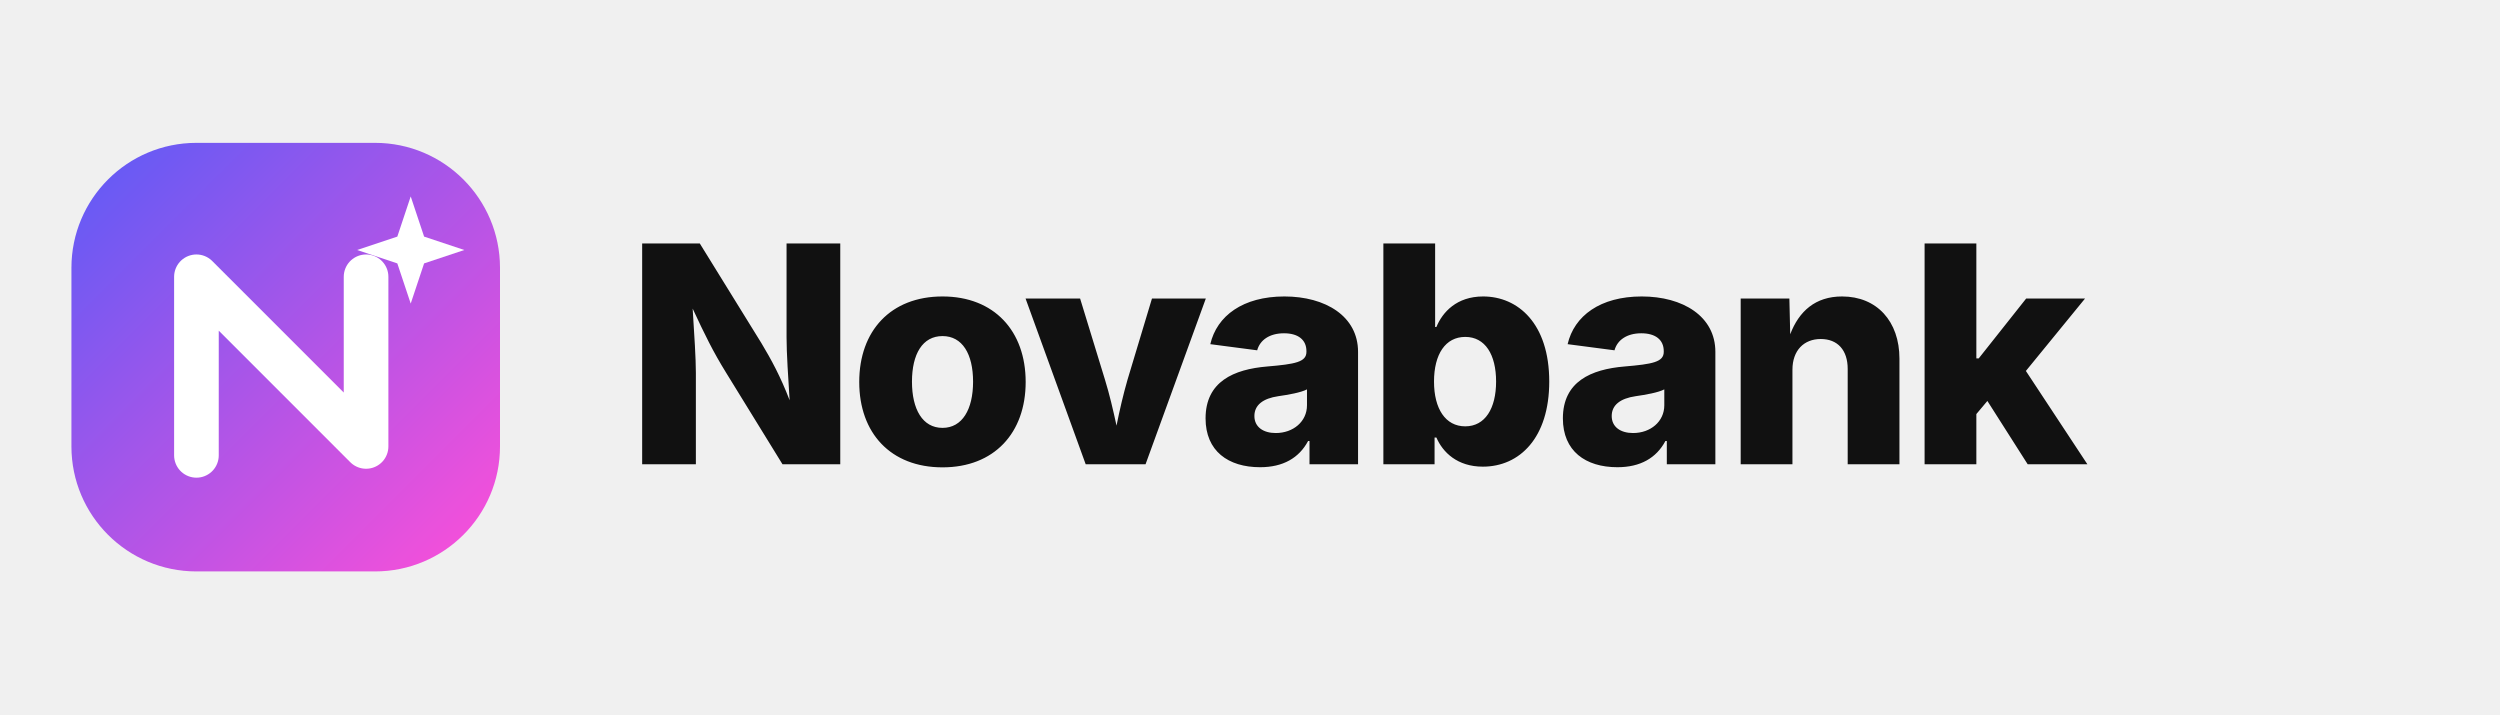
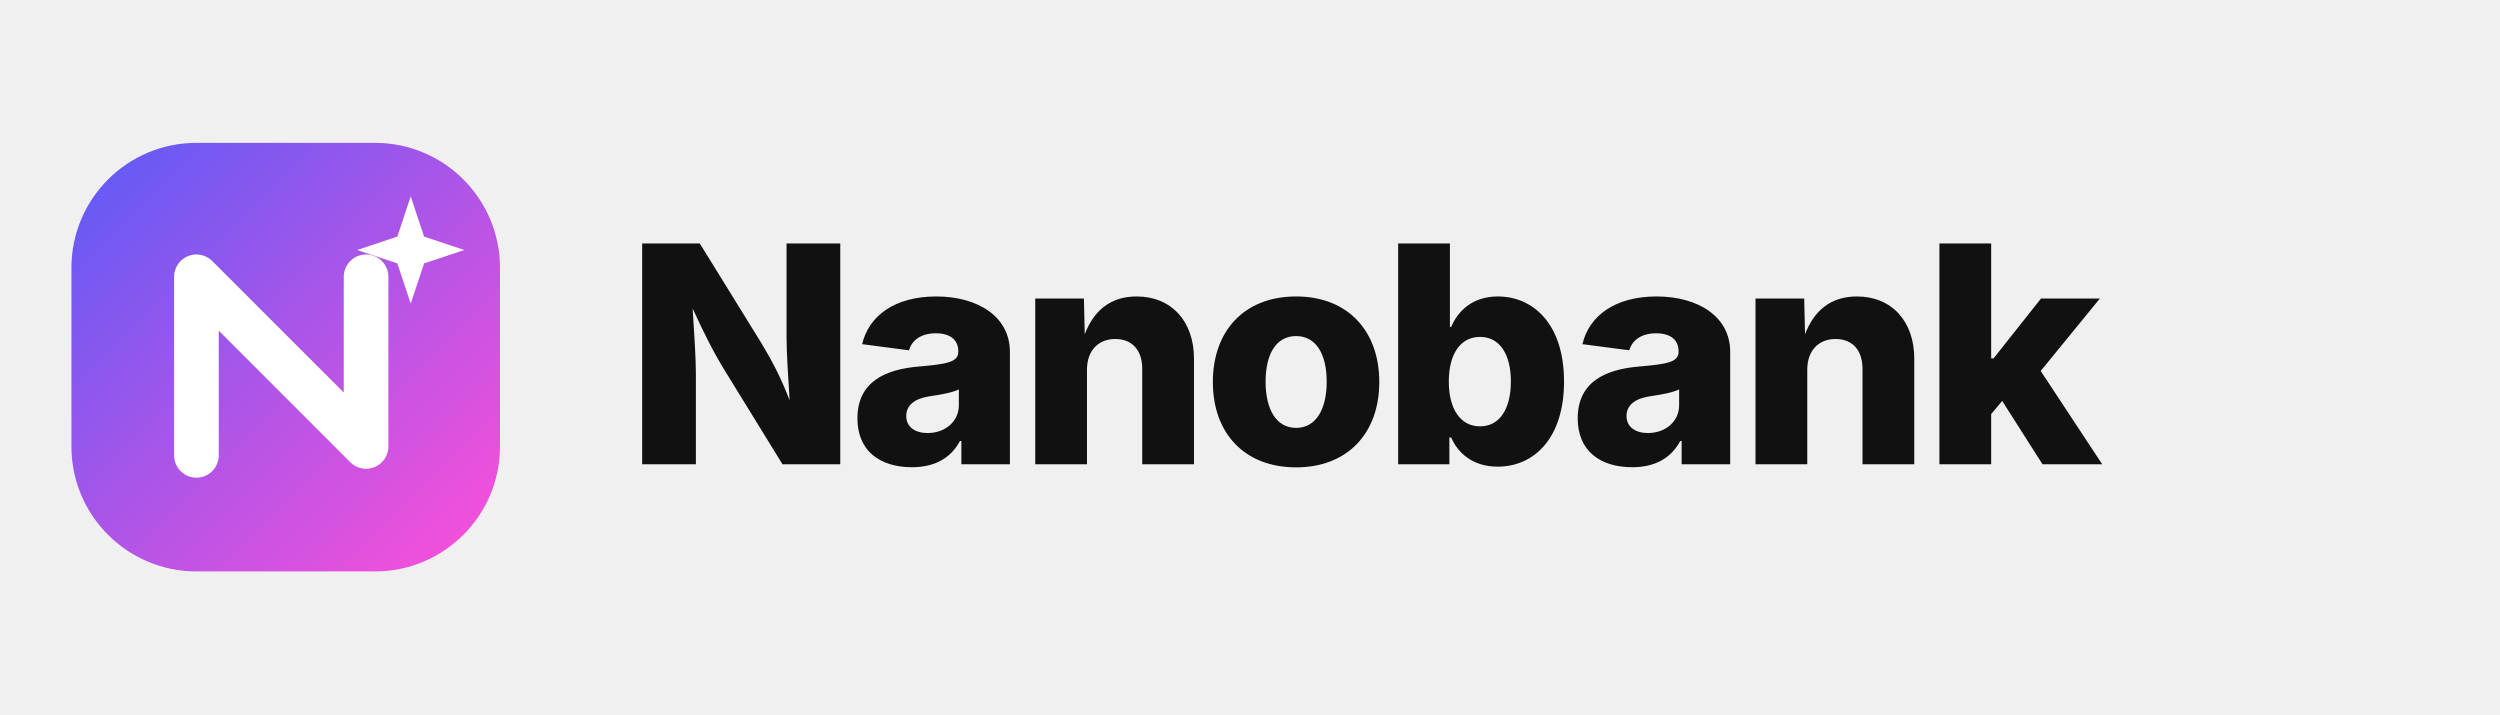
<svg xmlns="http://www.w3.org/2000/svg" width="560" height="160" viewBox="0 0 280 80">
  <defs>
    <linearGradient id="g" x1="0" y1="0" x2="1" y2="1">
      <stop offset="0" stop-color="#5b5bf7" />
      <stop offset="1" stop-color="#ff4fd8" />
    </linearGradient>
  </defs>
  <g transform="translate(8 16)">
    <rect width="48" height="48" rx="14" fill="url(#g)" />
    <path d="M14 35V15l19 19V15" fill="none" stroke="#fff" stroke-width="5" stroke-linecap="round" stroke-linejoin="round" />
    <path d="M38 6l1.5 4.5L44 12l-4.5 1.5L38 18l-1.5-4.5L32 12l4.5-1.5z" fill="#fff" />
  </g>
-   <text x="70" y="52" font-family="Inter, Helvetica, Arial, sans-serif" font-size="34" font-weight="800" letter-spacing="-1" fill="#111">Novabank</text>
+   <text x="70" y="52" font-family="Inter, Helvetica, Arial, sans-serif" font-size="34" font-weight="800" letter-spacing="-1" fill="#111">Nanobank</text>
</svg>
